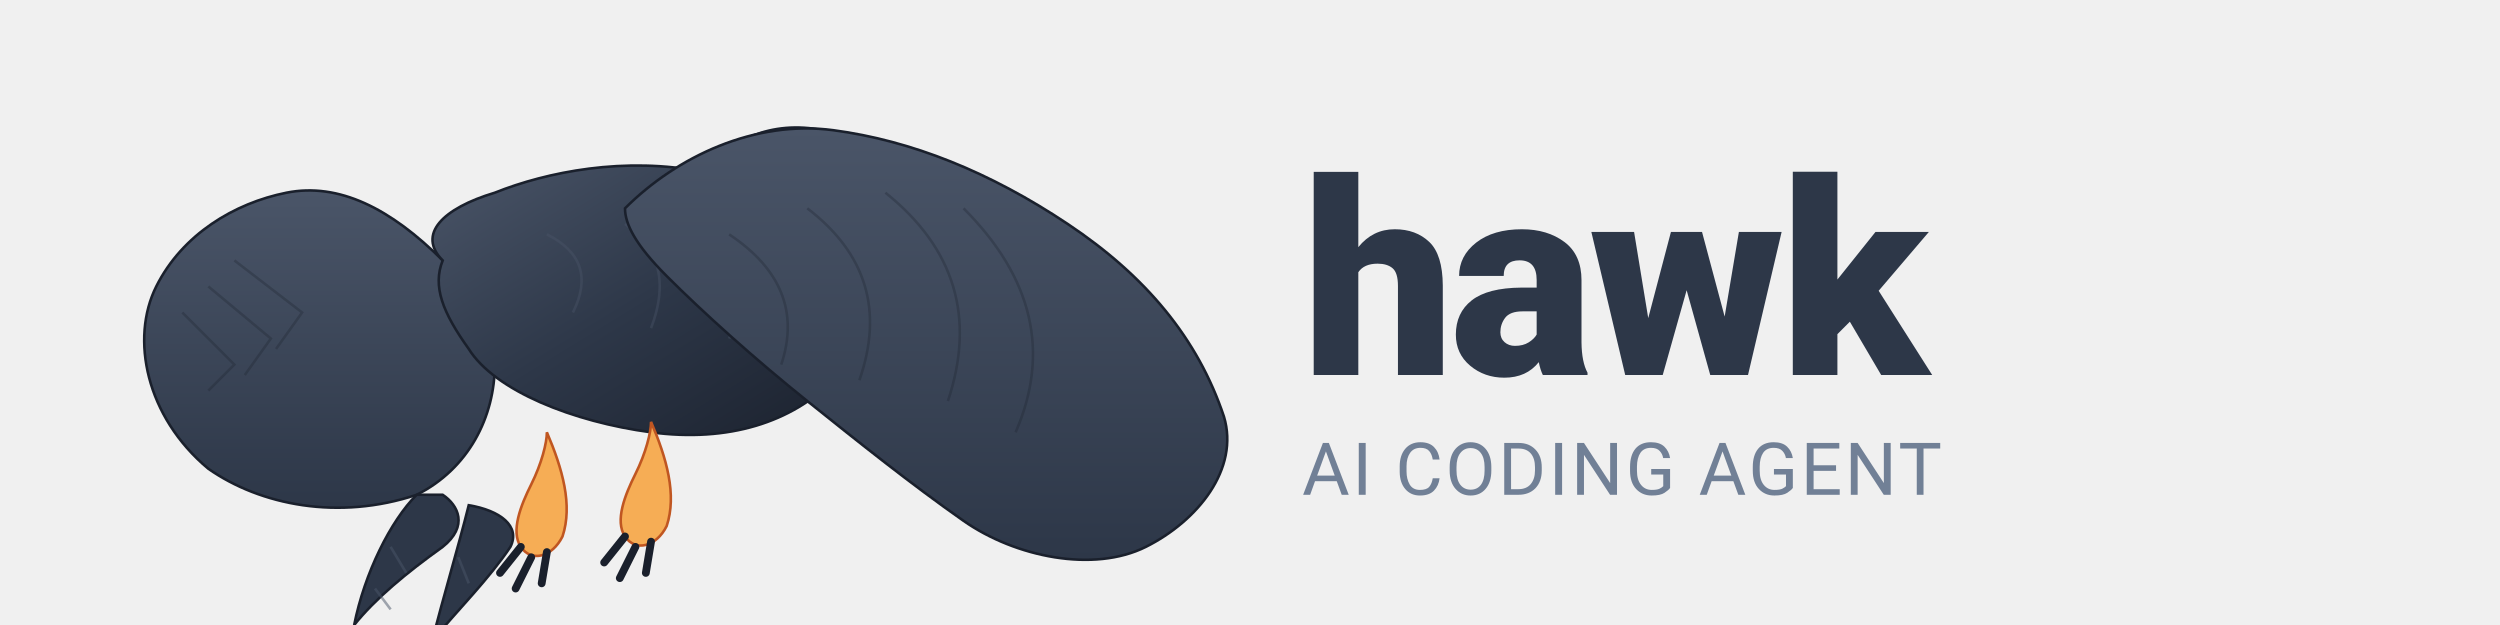
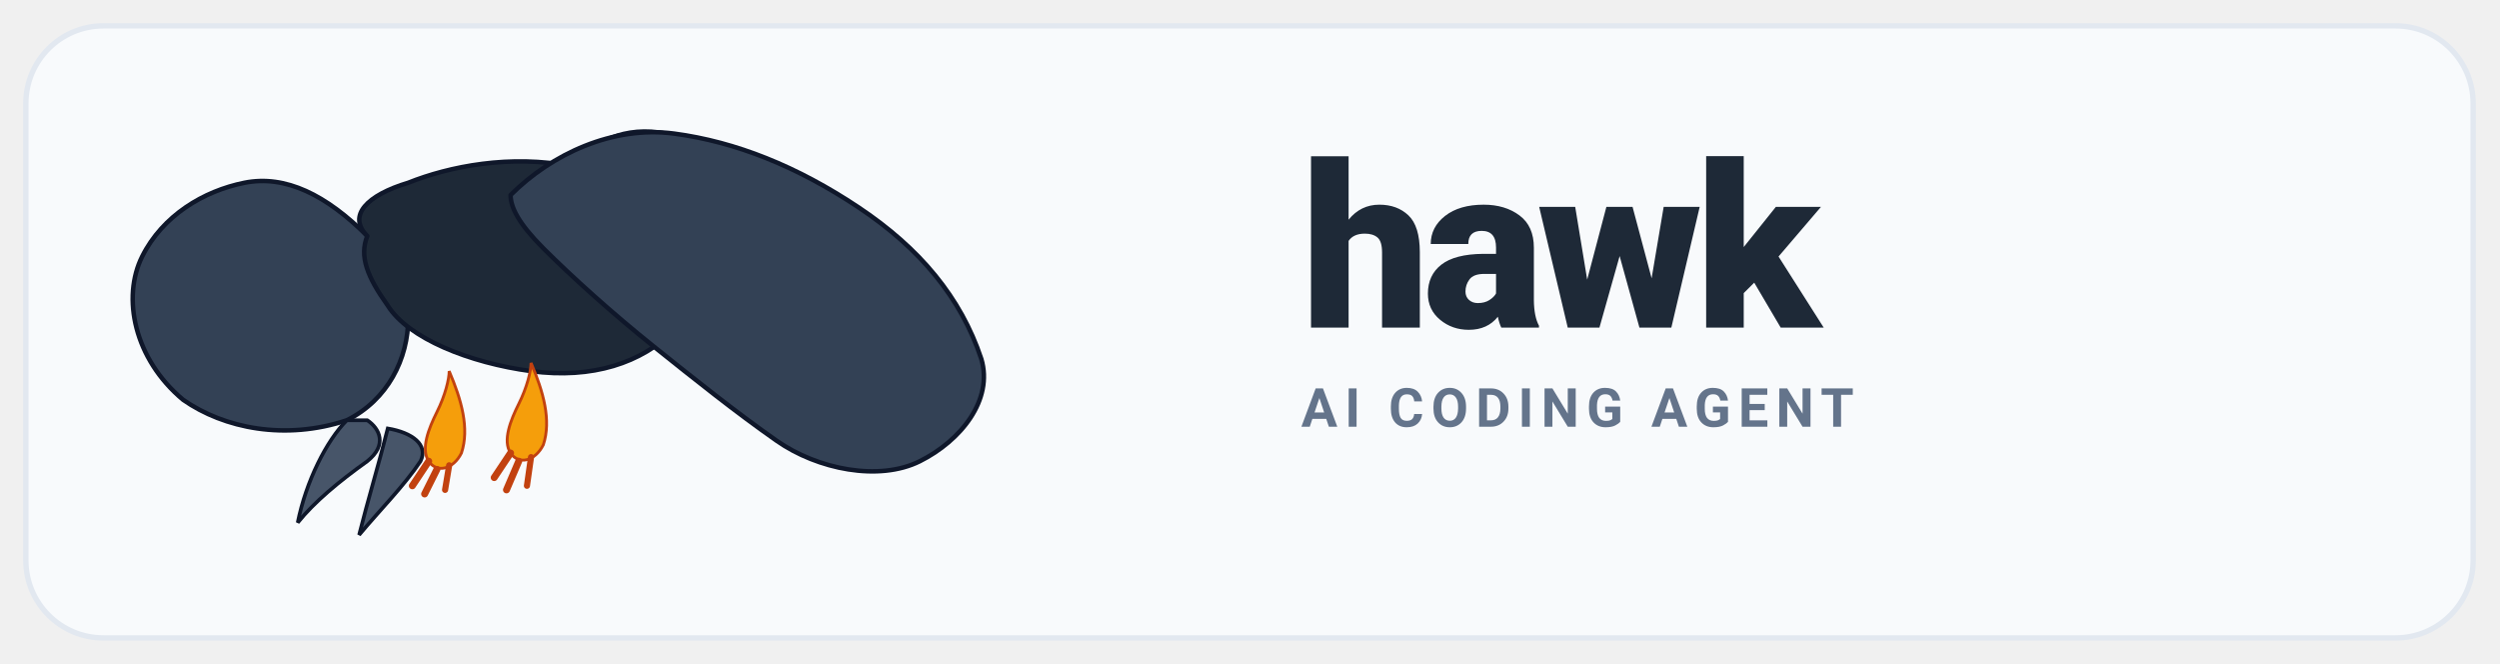
- <svg xmlns="http://www.w3.org/2000/svg" viewBox="0 0 480 120" width="480" height="120">
-   <defs>
-     <linearGradient id="hawkBody" x1="0%" y1="0%" x2="100%" y2="100%">
-       <stop offset="0%" style="stop-color:#4a5568;stop-opacity:1" />
-       <stop offset="50%" style="stop-color:#2d3748;stop-opacity:1" />
-       <stop offset="100%" style="stop-color:#1a202c;stop-opacity:1" />
-     </linearGradient>
-     <linearGradient id="hawkWing" x1="0%" y1="0%" x2="0%" y2="100%">
-       <stop offset="0%" style="stop-color:#4a5568;stop-opacity:1" />
-       <stop offset="100%" style="stop-color:#2d3748;stop-opacity:1" />
-     </linearGradient>
-     <linearGradient id="beak" x1="0%" y1="0%" x2="100%" y2="100%">
-       <stop offset="0%" style="stop-color:#f6ad55;stop-opacity:1" />
-       <stop offset="100%" style="stop-color:#dd6b20;stop-opacity:1" />
-     </linearGradient>
-     <radialGradient id="eye" cx="50%" cy="50%" r="50%">
-       <stop offset="0%" style="stop-color:#f6e05e;stop-opacity:1" />
-       <stop offset="70%" style="stop-color:#d69e2e;stop-opacity:1" />
-       <stop offset="100%" style="stop-color:#975a16;stop-opacity:1" />
-     </radialGradient>
-   </defs>
-   <g transform="translate(10, 5)">
-     <path d="M 75 45               C 65 35, 55 30, 45 32              C 35 34, 25 40, 20 50              C 15 60, 18 75, 30 85              C 40 92, 55 95, 70 90              C 80 85, 85 75, 85 65              C 85 55, 80 50, 75 45 Z" fill="url(#hawkWing)" stroke="#1a202c" stroke-width="0.5" />
-     <path d="M 25 55 L 35 65 L 30 70" fill="none" stroke="#1a202c" stroke-width="0.5" opacity="0.3" />
-     <path d="M 30 50 L 42 60 L 37 67" fill="none" stroke="#1a202c" stroke-width="0.5" opacity="0.3" />
-     <path d="M 35 45 L 48 55 L 43 62" fill="none" stroke="#1a202c" stroke-width="0.5" opacity="0.3" />
-     <path d="M 75 45              C 70 40, 75 35, 85 32              C 95 28, 110 25, 125 28              C 140 30, 150 35, 155 42              C 160 50, 158 60, 150 68              C 142 76, 130 80, 115 78              C 100 76, 85 70, 80 62              C 75 55, 73 50, 75 45 Z" fill="url(#hawkBody)" stroke="#1a202c" stroke-width="0.5" />
-     <path d="M 95 40 Q 105 45 100 55" fill="none" stroke="#4a5568" stroke-width="0.5" opacity="0.4" />
-     <path d="M 110 38 Q 120 45 115 58" fill="none" stroke="#4a5568" stroke-width="0.5" opacity="0.4" />
-     <path d="M 125 40 Q 135 48 130 60" fill="none" stroke="#4a5568" stroke-width="0.5" opacity="0.4" />
-     <path d="M 125 28              C 130 22, 138 18, 148 20              C 158 22, 165 28, 168 35              C 170 42, 168 50, 162 55              C 156 60, 148 62, 140 58              C 132 54, 128 48, 127 40              C 126 35, 125 30, 125 28 Z" fill="url(#hawkBody)" stroke="#1a202c" stroke-width="0.5" />
-     <path d="M 135 25 Q 142 22 145 28" fill="none" stroke="#4a5568" stroke-width="0.5" opacity="0.5" />
-     <path d="M 142 23 Q 150 20 152 28" fill="none" stroke="#4a5568" stroke-width="0.5" opacity="0.5" />
-     <path d="M 168 35              C 175 33, 182 35, 188 40              C 192 44, 190 50, 185 52              C 180 54, 175 52, 172 48              C 170 44, 168 40, 168 35 Z" fill="url(#beak)" stroke="#c05621" stroke-width="0.5" />
-     <path d="M 170 38 Q 178 38 182 42" fill="none" stroke="#fbd38d" stroke-width="1" opacity="0.6" />
-     <ellipse cx="152" cy="38" rx="5" ry="4" fill="url(#eye)" stroke="#744210" stroke-width="0.5" />
-     <ellipse cx="153" cy="37" rx="2" ry="1.5" fill="#1a202c" />
-     <circle cx="153.5" cy="36.5" r="0.8" fill="white" />
-     <path d="M 145 32 Q 152 28 160 32" fill="none" stroke="#1a202c" stroke-width="1.5" opacity="0.6" />
-     <path d="M 110 35              C 120 25, 135 18, 150 20              C 165 22, 180 28, 195 38              C 210 48, 220 60, 225 75              C 228 85, 220 95, 210 100              C 200 105, 185 102, 175 95              C 165 88, 155 80, 145 72              C 135 64, 125 55, 118 48              C 112 42, 110 38, 110 35 Z" fill="url(#hawkWing)" stroke="#1a202c" stroke-width="0.5" />
-     <path d="M 130 40 Q 145 50 140 65" fill="none" stroke="#1a202c" stroke-width="0.5" opacity="0.3" />
-     <path d="M 145 35 Q 162 48 155 68" fill="none" stroke="#1a202c" stroke-width="0.5" opacity="0.3" />
-     <path d="M 160 32 Q 180 48 172 72" fill="none" stroke="#1a202c" stroke-width="0.5" opacity="0.3" />
-     <path d="M 175 35 Q 195 55 185 78" fill="none" stroke="#1a202c" stroke-width="0.5" opacity="0.3" />
-     <path d="M 70 90              C 65 95, 60 105, 58 115              C 62 110, 68 105, 75 100              C 80 96, 78 92, 75 90 Z" fill="#2d3748" stroke="#1a202c" stroke-width="0.5" />
-     <path d="M 80 92              C 78 100, 75 110, 73 118              C 78 112, 84 106, 88 100              C 90 96, 86 93, 80 92 Z" fill="#2d3748" stroke="#1a202c" stroke-width="0.5" />
-     <path d="M 65 100 L 68 105" fill="none" stroke="#4a5568" stroke-width="0.5" opacity="0.5" />
-     <path d="M 62 108 L 65 112" fill="none" stroke="#4a5568" stroke-width="0.5" opacity="0.5" />
-     <path d="M 78 102 L 80 107" fill="none" stroke="#4a5568" stroke-width="0.5" opacity="0.5" />
-     <path d="M 95 78              C 98 85, 100 92, 98 98              C 96 102, 92 103, 90 100              C 88 97, 90 92, 92 88              C 94 84, 95 80, 95 78 Z" fill="#f6ad55" stroke="#c05621" stroke-width="0.5" />
-     <path d="M 90 100 L 86 105" fill="none" stroke="#1a202c" stroke-width="1.5" stroke-linecap="round" />
-     <path d="M 92 102 L 89 108" fill="none" stroke="#1a202c" stroke-width="1.5" stroke-linecap="round" />
-     <path d="M 95 101 L 94 107" fill="none" stroke="#1a202c" stroke-width="1.5" stroke-linecap="round" />
-     <path d="M 115 76              C 118 83, 120 90, 118 96              C 116 100, 112 101, 110 98              C 108 95, 110 90, 112 86              C 114 82, 115 78, 115 76 Z" fill="#f6ad55" stroke="#c05621" stroke-width="0.5" />
-     <path d="M 110 98 L 106 103" fill="none" stroke="#1a202c" stroke-width="1.5" stroke-linecap="round" />
-     <path d="M 112 100 L 109 106" fill="none" stroke="#1a202c" stroke-width="1.5" stroke-linecap="round" />
-     <path d="M 115 99 L 114 105" fill="none" stroke="#1a202c" stroke-width="1.5" stroke-linecap="round" />
+ <svg xmlns="http://www.w3.org/2000/svg" viewBox="0 0 580 154" width="580" height="154" role="img" aria-labelledby="title desc">
+   <style>
+     .logo-bg { fill: #f8fafc; stroke: #e2e8f0; }
+     .hawk-body, .hawk-head { fill: #1e2937; stroke: #0f172a; }
+     .hawk-wing { fill: #334155; stroke: #0f172a; }
+     .hawk-beak { fill: #f59e0b; }
+     .hawk-beak-outline { stroke: #c2410f; }
+     .beak-highlight { stroke: #fed7aa; }
+     .hawk-text { fill: #1e2937; }
+     .hawk-subtext { fill: #64748b; }
+     .tail { fill: #475569; stroke: #0f172a; }
+     .talon { fill: #f59e0b; stroke: #c2410f; }
+     .detail-stroke { stroke: #475569; }
+ 
+     @media (prefers-color-scheme: dark) {
+       .logo-bg { fill: #0f172a; stroke: #334155; }
+       .hawk-body, .hawk-head { fill: #e5e7eb; stroke: #1e2937; stroke-width: 1.5; }
+       .hawk-wing { fill: #d1d5db; stroke: #1e2937; stroke-width: 1.5; }
+       .hawk-beak { fill: #fb923c; }
+       .hawk-beak-outline { stroke: #9f3410; }
+       .beak-highlight { stroke: #fef3c7; }
+       .hawk-text { fill: #f8fafc; }
+       .hawk-subtext { fill: #94a3b8; }
+       .tail { fill: #64748b; stroke: #334155; }
+       .talon { fill: #fb923c; stroke: #c2410f; }
+       .detail-stroke { stroke: #64748b; }
+     }
+   </style>
+   <rect x="6" y="6" width="568" height="142" rx="18" class="logo-bg" stroke-width="1.25" />
+   <g transform="translate(14, 12) scale(0.95)">
+     <path d="M 75 45 C 65 35, 55 30, 45 32 C 35 34, 25 40, 20 50 C 15 60, 18 75, 30 85 C 40 92, 55 95, 70 90 C 80 85, 85 75, 85 65 C 85 55, 80 50, 75 45 Z" class="hawk-wing" stroke-width="1.1" stroke-linejoin="round" />
+     <path d="M 75 45 C 70 40, 75 35, 85 32 C 95 28, 110 25, 125 28 C 140 30, 150 35, 155 42 C 160 50, 158 60, 150 68 C 142 76, 130 80, 115 78 C 100 76, 85 70, 80 62 C 75 55, 73 50, 75 45 Z" class="hawk-body" stroke-width="1.1" stroke-linejoin="round" />
+     <path d="M 125 28 C 130 22, 138 18, 148 20 C 158 22, 165 28, 168 35 C 170 42, 168 50, 162 55 C 156 60, 148 62, 140 58 C 132 54, 128 48, 127 40 C 126 35, 125 30, 125 28 Z" class="hawk-head" stroke-width="1.1" stroke-linejoin="round" />
+     <path d="M 168 35 C 175 33, 182 35, 188 40 C 192 44, 190 50, 185 52 C 180 54, 175 52, 172 48 C 170 44, 168 40, 168 35 Z" class="hawk-beak hawk-beak-outline" stroke-width="0.9" />
+     <path d="M 170 38 Q 178 38 182 42" fill="none" class="beak-highlight" stroke-width="1.1" opacity="0.65" />
+     <ellipse cx="152" cy="38" rx="5" ry="4" fill="#fde047" stroke="#854d0e" stroke-width="0.8" />
+     <ellipse cx="153" cy="37" rx="2" ry="1.6" fill="#1e2937" />
+     <circle cx="153.6" cy="36.4" r="0.9" fill="#fff" />
+     <path d="M 145 32 Q 152 28 160 32" fill="none" stroke-width="1.6" opacity="0.65" class="detail-stroke" />
+     <path d="M 110 35 C 120 25, 135 18, 150 20 C 165 22, 180 28, 195 38 C 210 48, 220 60, 225 75 C 228 85, 220 95, 210 100 C 200 105, 185 102, 175 95 C 165 88, 155 80, 145 72 C 135 64, 125 55, 118 48 C 112 42, 110 38, 110 35 Z" class="hawk-wing" stroke-width="1.1" stroke-linejoin="round" />
+     <path d="M 70 90 C 65 95, 60 105, 58 115 C 62 110, 68 105, 75 100 C 80 96, 78 92, 75 90 Z" class="tail" stroke-width="0.9" />
+     <path d="M 80 92 C 78 100, 75 110, 73 118 C 78 112, 84 106, 88 100 C 90 96, 86 93, 80 92 Z" class="tail" stroke-width="0.9" />
+     <path d="M 95 78 C 98 85, 100 92, 98 98 C 96 102, 92 103, 90 100 C 88 97, 90 92, 92 88 C 94 84, 95 80, 95 78 Z" class="talon" stroke-width="0.7" />
+     <path d="M 90 100 L 86 106" fill="none" class="talon" stroke-width="1.7" stroke-linecap="round" />
+     <path d="M 92 102 L 89 108" fill="none" class="talon" stroke-width="1.7" stroke-linecap="round" />
+     <path d="M 95 101 L 94 107" fill="none" class="talon" stroke-width="1.5" stroke-linecap="round" />
+     <path d="M 115 76 C 118 83, 120 90, 118 96 C 116 100, 112 101, 110 98 C 108 95, 110 90, 112 86 C 114 82, 115 78, 115 76 Z" class="talon" stroke-width="0.7" />
+     <path d="M 110 98 L 106 104" fill="none" class="talon" stroke-width="1.7" stroke-linecap="round" />
+     <path d="M 112 100 L 109 107" fill="none" class="talon" stroke-width="1.7" stroke-linecap="round" />
+     <path d="M 115 99 L 114 106" fill="none" class="talon" stroke-width="1.5" stroke-linecap="round" />
  </g>
-   <text x="250" y="72" font-family="-apple-system, BlinkMacSystemFont, 'Segoe UI', Roboto, sans-serif" font-size="52" font-weight="800" fill="#2d3748" letter-spacing="-1">hawk</text>
-   <text x="250" y="95" font-family="-apple-system, BlinkMacSystemFont, 'Segoe UI', Roboto, sans-serif" font-size="14" font-weight="400" fill="#718096" letter-spacing="0.5">AI CODING AGENT</text>
+   <text x="302" y="76" font-family="-apple-system, BlinkMacSystemFont, 'Segoe UI', Roboto, Helvetica, Arial, sans-serif" font-size="53" font-weight="800" letter-spacing="-1.7" class="hawk-text">hawk</text>
+   <text x="302" y="99" font-family="-apple-system, BlinkMacSystemFont, 'Segoe UI', Roboto, Helvetica, Arial, sans-serif" font-size="12.5" font-weight="600" letter-spacing="1.7" class="hawk-subtext">AI CODING AGENT</text>
</svg>
